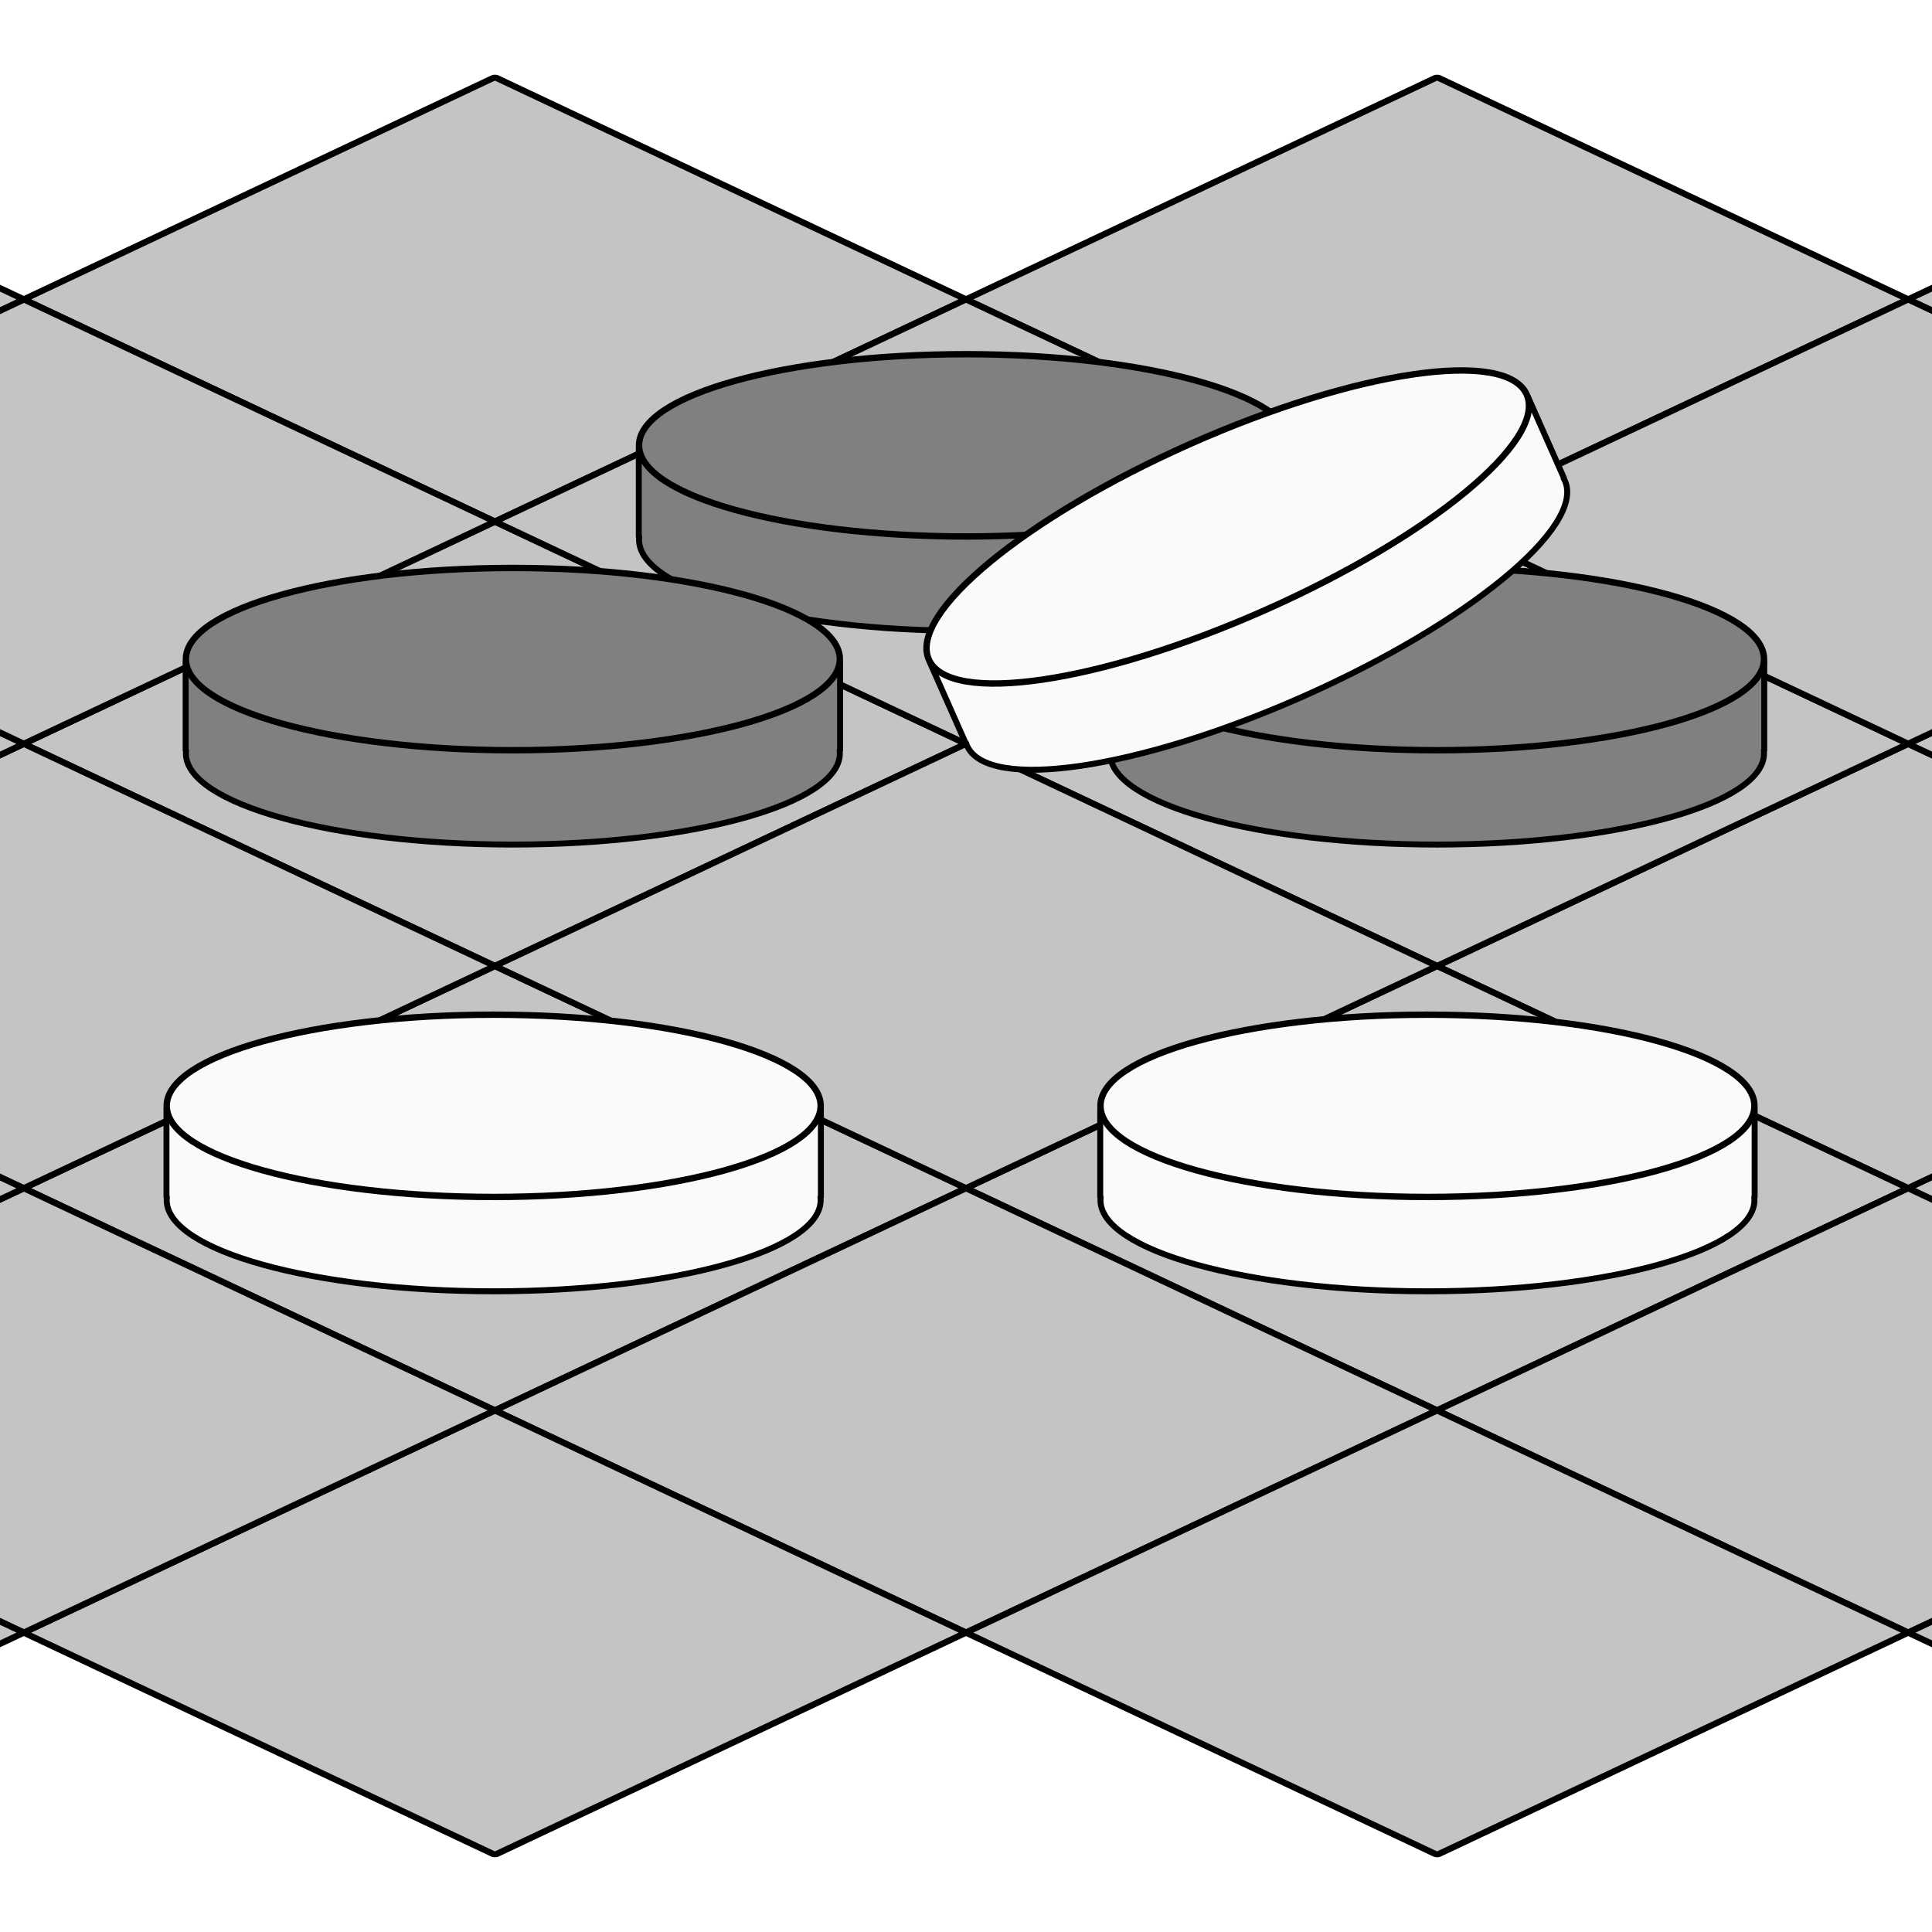
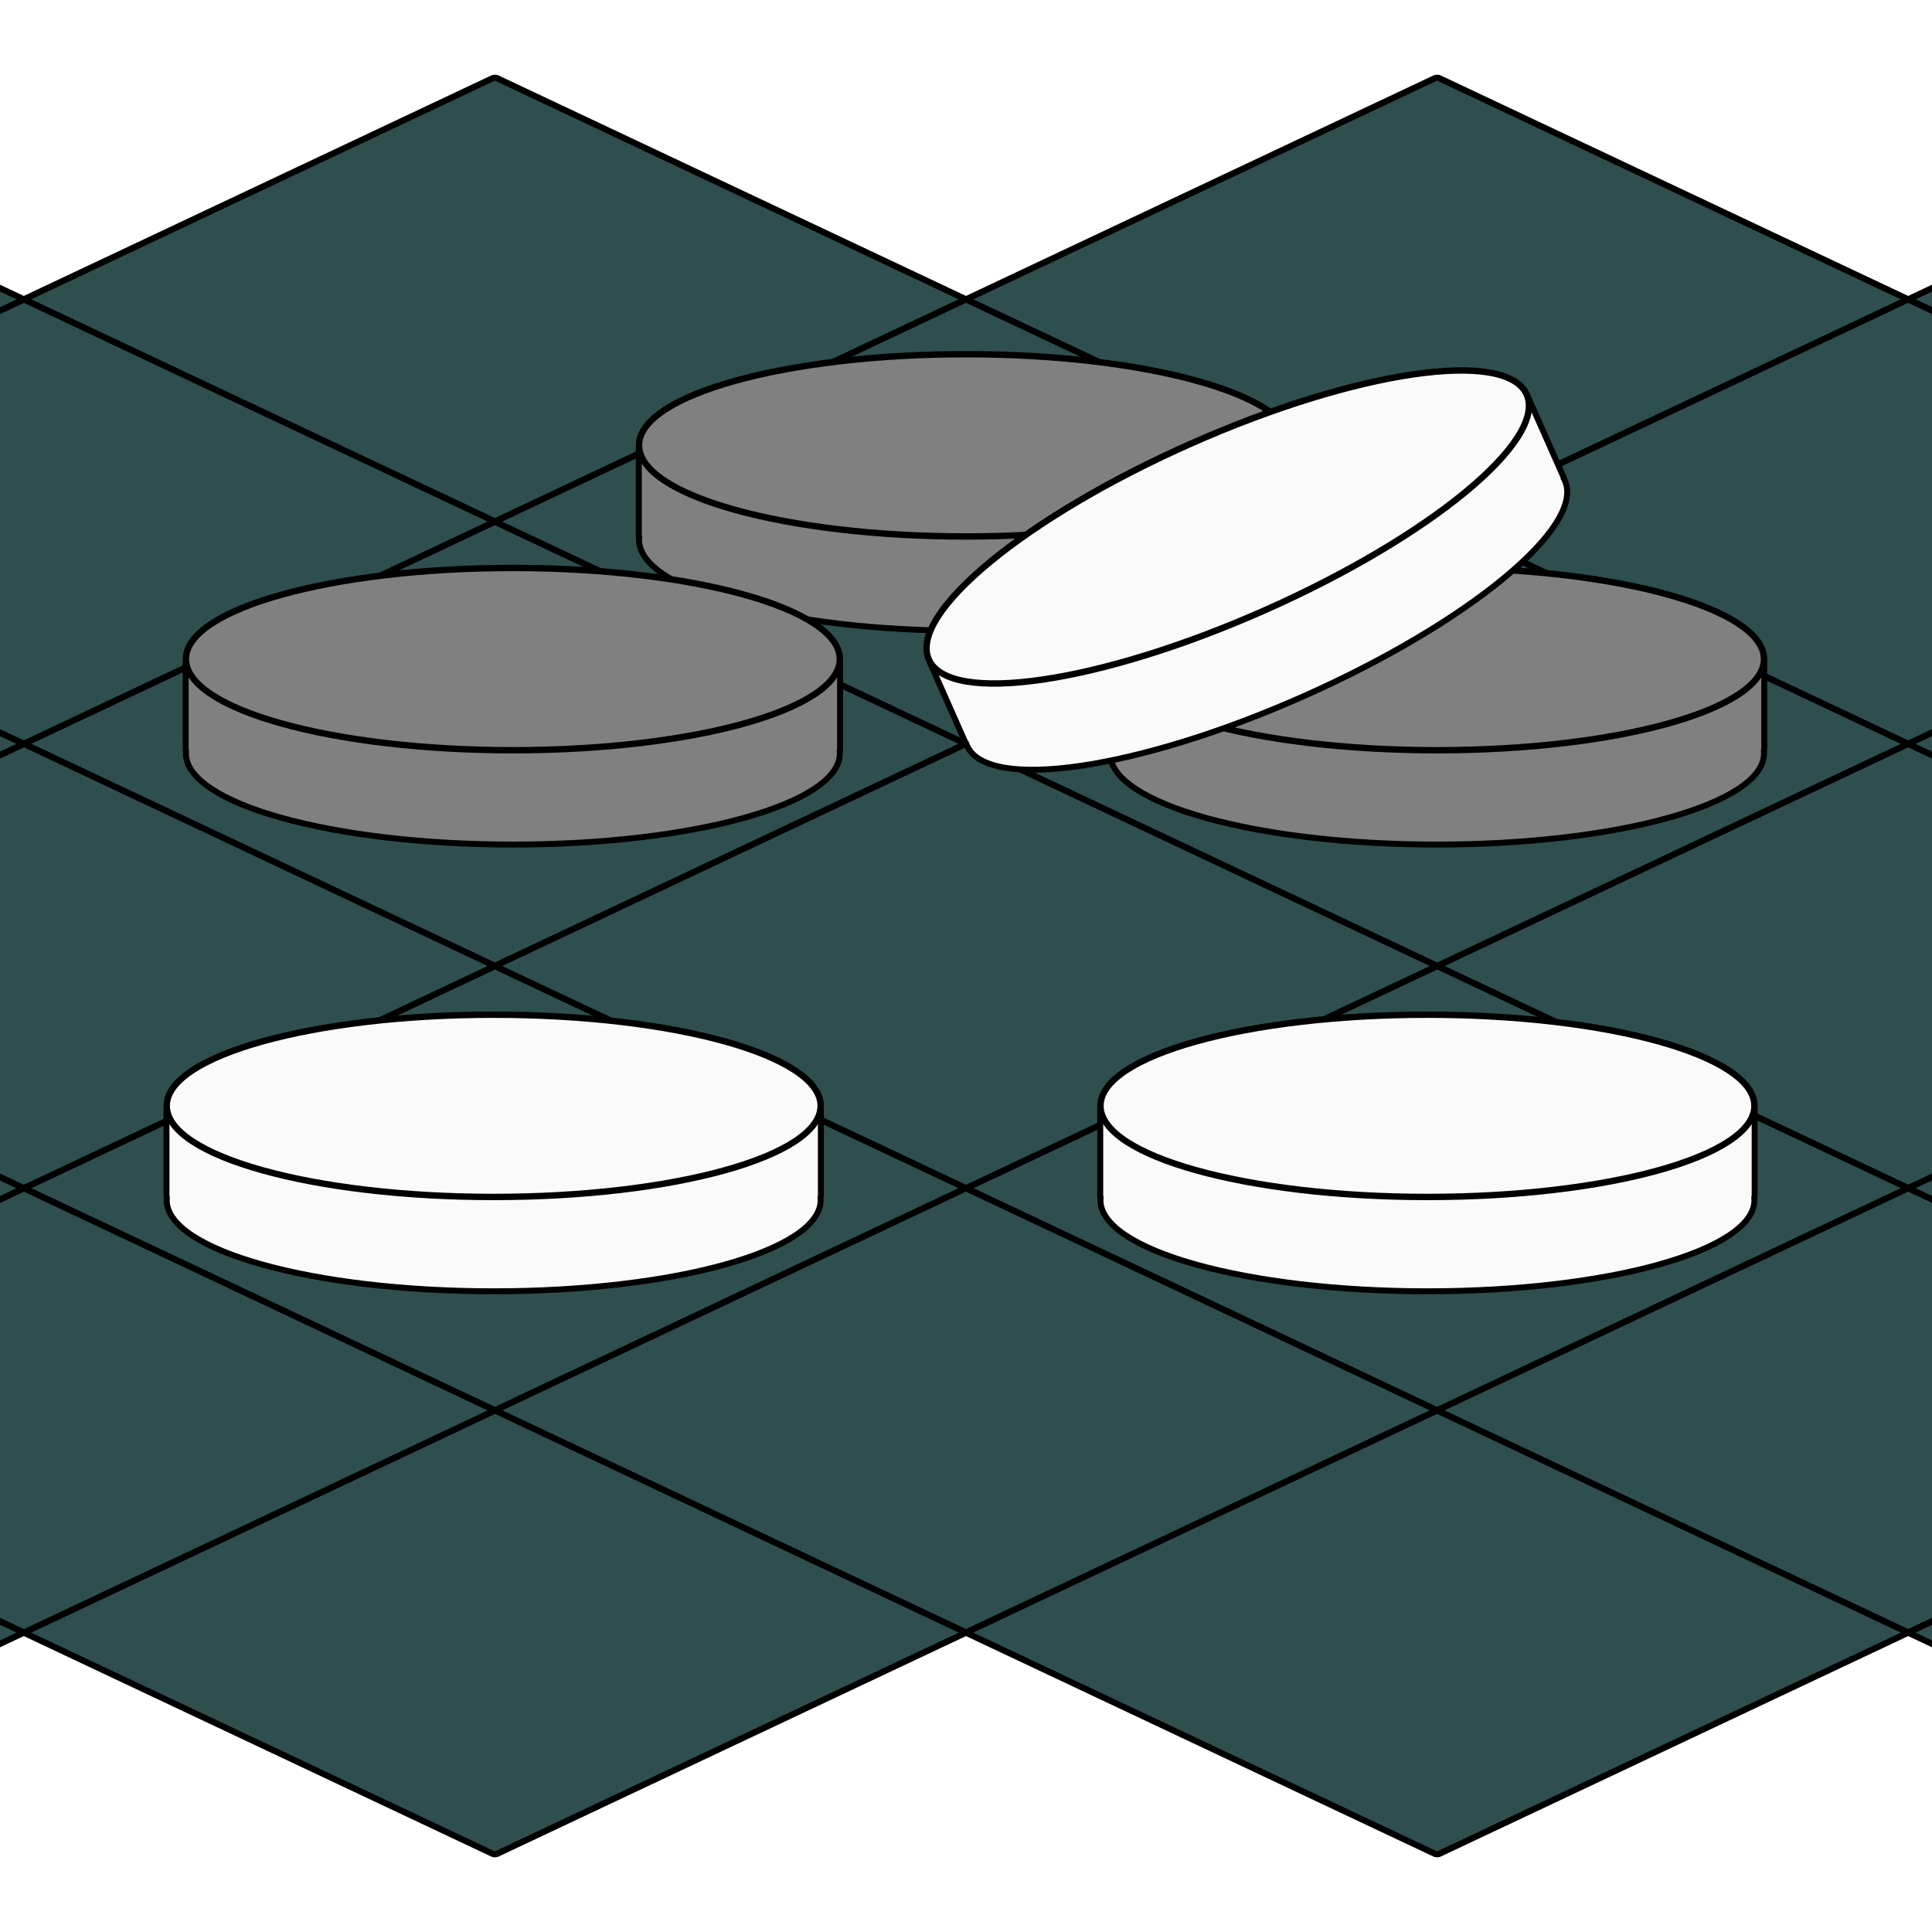
<svg xmlns="http://www.w3.org/2000/svg" width="1024" height="1024" viewBox="0 0 270.933 270.933" version="1.1" id="svg8">
  <defs id="defs2" />
  <g id="layer1">
-     <rect style="fill:#c4c4c4;fill-opacity:1;fill-rule:evenodd;stroke:#000000;stroke-width:1.138;stroke-linejoin:round;stroke-miterlimit:4;stroke-dasharray:none" id="rect934-7-2" width="73.044" height="73.044" x="-25.683" y="-124.097" transform="matrix(-0.904438,0.4266051,-0.904438,-0.4266051,0,0)" />
-     <rect style="fill:#c4c4c4;fill-opacity:1;fill-rule:evenodd;stroke:#000000;stroke-width:1.138;stroke-linejoin:round;stroke-miterlimit:4;stroke-dasharray:none" id="rect934-7-0" width="73.044" height="73.044" x="120.405" y="-270.185" transform="matrix(-0.904438,0.4266051,-0.904438,-0.4266051,0,0)" />
-     <rect style="fill:#c4c4c4;fill-opacity:1;fill-rule:evenodd;stroke:#000000;stroke-width:1.138;stroke-linejoin:round;stroke-miterlimit:4;stroke-dasharray:none" id="rect934-7-6" width="73.044" height="73.044" x="-171.77" y="-270.185" transform="matrix(-0.904438,0.4266051,-0.904438,-0.4266051,0,0)" />
-     <rect style="fill:#c4c4c4;fill-opacity:1;fill-rule:evenodd;stroke:#000000;stroke-width:1.138;stroke-linejoin:round;stroke-miterlimit:4;stroke-dasharray:none" id="rect934-7-54" width="73.044" height="73.044" x="-98.726" y="-197.141" transform="matrix(-0.904438,0.4266051,-0.904438,-0.4266051,0,0)" />
-     <rect style="fill:#c4c4c4;fill-opacity:1;fill-rule:evenodd;stroke:#000000;stroke-width:1.138;stroke-linejoin:round;stroke-miterlimit:4;stroke-dasharray:none" id="rect934-7-3" width="73.044" height="73.044" x="47.361" y="-197.141" transform="matrix(-0.904438,0.4266051,-0.904438,-0.4266051,0,0)" />
-     <rect style="fill:#c4c4c4;fill-opacity:1;fill-rule:evenodd;stroke:#000000;stroke-width:1.138;stroke-linejoin:round;stroke-miterlimit:4;stroke-dasharray:none" id="rect934" width="73.044" height="73.044" x="-25.683" y="-343.229" transform="matrix(-0.904438,0.4266051,-0.904438,-0.4266051,0,0)" />
-     <rect style="fill:#c4c4c4;fill-opacity:1;fill-rule:evenodd;stroke:#000000;stroke-width:1.138;stroke-linejoin:round;stroke-miterlimit:4;stroke-dasharray:none" id="rect934-7" width="73.044" height="73.044" x="-98.726" y="-343.229" transform="matrix(-0.904438,0.4266051,-0.904438,-0.4266051,0,0)" />
-     <rect style="fill:#c4c4c4;fill-opacity:1;fill-rule:evenodd;stroke:#000000;stroke-width:1.138;stroke-linejoin:round;stroke-miterlimit:4;stroke-dasharray:none" id="rect934-7-5" width="73.044" height="73.044" x="47.361" y="-343.229" transform="matrix(-0.904438,0.4266051,-0.904438,-0.4266051,0,0)" />
-     <rect style="fill:#c4c4c4;fill-opacity:1;fill-rule:evenodd;stroke:#000000;stroke-width:1.138;stroke-linejoin:round;stroke-miterlimit:4;stroke-dasharray:none" id="rect934-7-5-3" width="73.044" height="73.044" x="-25.683" y="-416.272" transform="matrix(-0.904438,0.4266051,-0.904438,-0.4266051,0,0)" />
-     <rect style="fill:#c4c4c4;fill-opacity:1;fill-rule:evenodd;stroke:#000000;stroke-width:1.138;stroke-linejoin:round;stroke-miterlimit:4;stroke-dasharray:none" id="rect934-7-5-3-8" width="73.044" height="73.044" x="-25.683" y="-270.185" transform="matrix(-0.904438,0.4266051,-0.904438,-0.4266051,0,0)" />
-     <rect style="fill:#c4c4c4;fill-opacity:1;fill-rule:evenodd;stroke:#000000;stroke-width:1.138;stroke-linejoin:round;stroke-miterlimit:4;stroke-dasharray:none" id="rect934-7-8" width="73.044" height="73.044" x="-98.726" y="-270.185" transform="matrix(-0.904438,0.4266051,-0.904438,-0.4266051,0,0)" />
-     <rect style="fill:#c4c4c4;fill-opacity:1;fill-rule:evenodd;stroke:#000000;stroke-width:1.138;stroke-linejoin:round;stroke-miterlimit:4;stroke-dasharray:none" id="rect934-7-8-3-1" width="73.044" height="73.044" x="47.361" y="-416.272" transform="matrix(-0.904438,0.4266051,-0.904438,-0.4266051,0,0)" />
-     <rect style="fill:#c4c4c4;fill-opacity:1;fill-rule:evenodd;stroke:#000000;stroke-width:1.138;stroke-linejoin:round;stroke-miterlimit:4;stroke-dasharray:none" id="rect934-7-8-3" width="73.044" height="73.044" x="-25.683" y="-197.141" transform="matrix(-0.904438,0.4266051,-0.904438,-0.4266051,0,0)" />
-     <rect style="fill:#c4c4c4;fill-opacity:1;fill-rule:evenodd;stroke:#000000;stroke-width:1.138;stroke-linejoin:round;stroke-miterlimit:4;stroke-dasharray:none" id="rect934-7-8-3-8" width="73.044" height="73.044" x="47.361" y="-270.185" transform="matrix(-0.904438,0.4266051,-0.904438,-0.4266051,0,0)" />
-     <rect style="fill:#c4c4c4;fill-opacity:1;fill-rule:evenodd;stroke:#000000;stroke-width:1.138;stroke-linejoin:round;stroke-miterlimit:4;stroke-dasharray:none" id="rect934-7-8-3-6" width="73.044" height="73.044" x="120.405" y="-343.229" transform="matrix(-0.904438,0.4266051,-0.904438,-0.4266051,0,0)" />
+     <rect style="fill:#2f4f4f;fill-opacity:1;fill-rule:evenodd;stroke:#000000;stroke-width:1.138;stroke-linejoin:round;stroke-miterlimit:4;stroke-dasharray:none" id="rect934-7-2" width="73.044" height="73.044" x="-25.683" y="-124.097" transform="matrix(-0.904438,0.4266051,-0.904438,-0.4266051,0,0)" />
+     <rect style="fill:#2f4f4f;fill-opacity:1;fill-rule:evenodd;stroke:#000000;stroke-width:1.138;stroke-linejoin:round;stroke-miterlimit:4;stroke-dasharray:none" id="rect934-7-0" width="73.044" height="73.044" x="120.405" y="-270.185" transform="matrix(-0.904438,0.4266051,-0.904438,-0.4266051,0,0)" />
+     <rect style="fill:#2f4f4f;fill-opacity:1;fill-rule:evenodd;stroke:#000000;stroke-width:1.138;stroke-linejoin:round;stroke-miterlimit:4;stroke-dasharray:none" id="rect934-7-6" width="73.044" height="73.044" x="-171.77" y="-270.185" transform="matrix(-0.904438,0.4266051,-0.904438,-0.4266051,0,0)" />
+     <rect style="fill:#2f4f4f;fill-opacity:1;fill-rule:evenodd;stroke:#000000;stroke-width:1.138;stroke-linejoin:round;stroke-miterlimit:4;stroke-dasharray:none" id="rect934-7-54" width="73.044" height="73.044" x="-98.726" y="-197.141" transform="matrix(-0.904438,0.4266051,-0.904438,-0.4266051,0,0)" />
+     <rect style="fill:#2f4f4f;fill-opacity:1;fill-rule:evenodd;stroke:#000000;stroke-width:1.138;stroke-linejoin:round;stroke-miterlimit:4;stroke-dasharray:none" id="rect934-7-3" width="73.044" height="73.044" x="47.361" y="-197.141" transform="matrix(-0.904438,0.4266051,-0.904438,-0.4266051,0,0)" />
+     <rect style="fill:#2f4f4f;fill-opacity:1;fill-rule:evenodd;stroke:#000000;stroke-width:1.138;stroke-linejoin:round;stroke-miterlimit:4;stroke-dasharray:none" id="rect934" width="73.044" height="73.044" x="-25.683" y="-343.229" transform="matrix(-0.904438,0.4266051,-0.904438,-0.4266051,0,0)" />
+     <rect style="fill:#2f4f4f;fill-opacity:1;fill-rule:evenodd;stroke:#000000;stroke-width:1.138;stroke-linejoin:round;stroke-miterlimit:4;stroke-dasharray:none" id="rect934-7" width="73.044" height="73.044" x="-98.726" y="-343.229" transform="matrix(-0.904438,0.4266051,-0.904438,-0.4266051,0,0)" />
+     <rect style="fill:#2f4f4f;fill-opacity:1;fill-rule:evenodd;stroke:#000000;stroke-width:1.138;stroke-linejoin:round;stroke-miterlimit:4;stroke-dasharray:none" id="rect934-7-5" width="73.044" height="73.044" x="47.361" y="-343.229" transform="matrix(-0.904438,0.4266051,-0.904438,-0.4266051,0,0)" />
+     <rect style="fill:#2f4f4f;fill-opacity:1;fill-rule:evenodd;stroke:#000000;stroke-width:1.138;stroke-linejoin:round;stroke-miterlimit:4;stroke-dasharray:none" id="rect934-7-5-3" width="73.044" height="73.044" x="-25.683" y="-416.272" transform="matrix(-0.904438,0.4266051,-0.904438,-0.4266051,0,0)" />
+     <rect style="fill:#2f4f4f;fill-opacity:1;fill-rule:evenodd;stroke:#000000;stroke-width:1.138;stroke-linejoin:round;stroke-miterlimit:4;stroke-dasharray:none" id="rect934-7-5-3-8" width="73.044" height="73.044" x="-25.683" y="-270.185" transform="matrix(-0.904438,0.4266051,-0.904438,-0.4266051,0,0)" />
+     <rect style="fill:#2f4f4f;fill-opacity:1;fill-rule:evenodd;stroke:#000000;stroke-width:1.138;stroke-linejoin:round;stroke-miterlimit:4;stroke-dasharray:none" id="rect934-7-8" width="73.044" height="73.044" x="-98.726" y="-270.185" transform="matrix(-0.904438,0.4266051,-0.904438,-0.4266051,0,0)" />
+     <rect style="fill:#2f4f4f;fill-opacity:1;fill-rule:evenodd;stroke:#000000;stroke-width:1.138;stroke-linejoin:round;stroke-miterlimit:4;stroke-dasharray:none" id="rect934-7-8-3-1" width="73.044" height="73.044" x="47.361" y="-416.272" transform="matrix(-0.904438,0.4266051,-0.904438,-0.4266051,0,0)" />
+     <rect style="fill:#2f4f4f;fill-opacity:1;fill-rule:evenodd;stroke:#000000;stroke-width:1.138;stroke-linejoin:round;stroke-miterlimit:4;stroke-dasharray:none" id="rect934-7-8-3" width="73.044" height="73.044" x="-25.683" y="-197.141" transform="matrix(-0.904438,0.4266051,-0.904438,-0.4266051,0,0)" />
+     <rect style="fill:#2f4f4f;fill-opacity:1;fill-rule:evenodd;stroke:#000000;stroke-width:1.138;stroke-linejoin:round;stroke-miterlimit:4;stroke-dasharray:none" id="rect934-7-8-3-8" width="73.044" height="73.044" x="47.361" y="-270.185" transform="matrix(-0.904438,0.4266051,-0.904438,-0.4266051,0,0)" />
+     <rect style="fill:#2f4f4f;fill-opacity:1;fill-rule:evenodd;stroke:#000000;stroke-width:1.138;stroke-linejoin:round;stroke-miterlimit:4;stroke-dasharray:none" id="rect934-7-8-3-6" width="73.044" height="73.044" x="120.405" y="-343.229" transform="matrix(-0.904438,0.4266051,-0.904438,-0.4266051,0,0)" />
    <g id="g861-0" transform="translate(36.24791,-69.84055)" style="fill:#808080;fill-opacity:1">
      <path id="rect835-4" style="fill:#808080;fill-opacity:1;fill-rule:evenodd;stroke:#000000;stroke-width:3.154;stroke-linejoin:round;stroke-miterlimit:4;stroke-dasharray:none" d="m 201.576,501.576 v 46.848 h 0.213 A 173.304,48.304 0 0 0 201.695,550 173.304,48.304 0 0 0 375,598.305 173.304,48.304 0 0 0 548.305,550 a 173.304,48.304 0 0 0 -0.094,-1.576 h 0.213 v -46.848 z" transform="scale(0.2645833)" />
      <ellipse style="fill:#808080;fill-opacity:1;fill-rule:evenodd;stroke:#000000;stroke-width:0.897;stroke-linejoin:round;stroke-miterlimit:4;stroke-dasharray:none" id="path833-8" cx="99.219" cy="132.292" rx="45.853" ry="12.78" />
    </g>
-     <rect style="fill:#c4c4c4;fill-opacity:1;fill-rule:evenodd;stroke:#000000;stroke-width:1.138;stroke-linejoin:round;stroke-miterlimit:4;stroke-dasharray:none" id="rect934-7-9" width="73.044" height="73.044" x="193.449" y="-343.229" transform="matrix(-0.904438,0.4266051,-0.904438,-0.4266051,0,0)" />
-     <rect style="fill:#c4c4c4;fill-opacity:1;fill-rule:evenodd;stroke:#000000;stroke-width:1.138;stroke-linejoin:round;stroke-miterlimit:4;stroke-dasharray:none" id="rect934-7-05" width="73.044" height="73.044" x="120.405" y="-416.272" transform="matrix(-0.904438,0.4266051,-0.904438,-0.4266051,0,0)" />
-     <rect style="fill:#c4c4c4;fill-opacity:1;fill-rule:evenodd;stroke:#000000;stroke-width:1.138;stroke-linejoin:round;stroke-miterlimit:4;stroke-dasharray:none" id="rect934-7-94" width="73.044" height="73.044" x="47.361" y="-489.316" transform="matrix(-0.904438,0.4266051,-0.904438,-0.4266051,0,0)" />
-     <rect style="fill:#c4c4c4;fill-opacity:1;fill-rule:evenodd;stroke:#000000;stroke-width:1.138;stroke-linejoin:round;stroke-miterlimit:4;stroke-dasharray:none" id="rect934-7-94-2" width="73.044" height="73.044" x="193.449" y="-270.185" transform="matrix(-0.904438,0.4266051,-0.904438,-0.4266051,0,0)" />
-     <rect style="fill:#c4c4c4;fill-opacity:1;fill-rule:evenodd;stroke:#000000;stroke-width:1.138;stroke-linejoin:round;stroke-miterlimit:4;stroke-dasharray:none" id="rect934-7-94-24" width="73.044" height="73.044" x="266.492" y="-270.185" transform="matrix(-0.904438,0.4266051,-0.904438,-0.4266051,0,0)" />
-     <rect style="fill:#c4c4c4;fill-opacity:1;fill-rule:evenodd;stroke:#000000;stroke-width:1.138;stroke-linejoin:round;stroke-miterlimit:4;stroke-dasharray:none" id="rect934-7-94-7" width="73.044" height="73.044" x="193.449" y="-197.141" transform="matrix(-0.904438,0.4266051,-0.904438,-0.4266051,0,0)" />
-     <rect style="fill:#c4c4c4;fill-opacity:1;fill-rule:evenodd;stroke:#000000;stroke-width:1.138;stroke-linejoin:round;stroke-miterlimit:4;stroke-dasharray:none" id="rect934-7-94-75" width="73.044" height="73.044" x="120.405" y="-197.141" transform="matrix(-0.904438,0.4266051,-0.904438,-0.4266051,0,0)" />
-     <rect style="fill:#c4c4c4;fill-opacity:1;fill-rule:evenodd;stroke:#000000;stroke-width:1.138;stroke-linejoin:round;stroke-miterlimit:4;stroke-dasharray:none" id="rect934-7-94-4" width="73.044" height="73.044" x="120.405" y="-124.097" transform="matrix(-0.904438,0.4266051,-0.904438,-0.4266051,0,0)" />
-     <rect style="fill:#c4c4c4;fill-opacity:1;fill-rule:evenodd;stroke:#000000;stroke-width:1.138;stroke-linejoin:round;stroke-miterlimit:4;stroke-dasharray:none" id="rect934-7-94-8" width="73.044" height="73.044" x="47.361" y="-124.097" transform="matrix(-0.904438,0.4266051,-0.904438,-0.4266051,0,0)" />
-     <rect style="fill:#c4c4c4;fill-opacity:1;fill-rule:evenodd;stroke:#000000;stroke-width:1.138;stroke-linejoin:round;stroke-miterlimit:4;stroke-dasharray:none" id="rect934-7-94-1" width="73.044" height="73.044" x="47.361" y="-51.054" transform="matrix(-0.904438,0.4266051,-0.904438,-0.4266051,0,0)" />
+     <rect style="fill:#2f4f4f;fill-opacity:1;fill-rule:evenodd;stroke:#000000;stroke-width:1.138;stroke-linejoin:round;stroke-miterlimit:4;stroke-dasharray:none" id="rect934-7-9" width="73.044" height="73.044" x="193.449" y="-343.229" transform="matrix(-0.904438,0.4266051,-0.904438,-0.4266051,0,0)" />
+     <rect style="fill:#2f4f4f;fill-opacity:1;fill-rule:evenodd;stroke:#000000;stroke-width:1.138;stroke-linejoin:round;stroke-miterlimit:4;stroke-dasharray:none" id="rect934-7-05" width="73.044" height="73.044" x="120.405" y="-416.272" transform="matrix(-0.904438,0.4266051,-0.904438,-0.4266051,0,0)" />
+     <rect style="fill:#2f4f4f;fill-opacity:1;fill-rule:evenodd;stroke:#000000;stroke-width:1.138;stroke-linejoin:round;stroke-miterlimit:4;stroke-dasharray:none" id="rect934-7-94" width="73.044" height="73.044" x="47.361" y="-489.316" transform="matrix(-0.904438,0.4266051,-0.904438,-0.4266051,0,0)" />
+     <rect style="fill:#2f4f4f;fill-opacity:1;fill-rule:evenodd;stroke:#000000;stroke-width:1.138;stroke-linejoin:round;stroke-miterlimit:4;stroke-dasharray:none" id="rect934-7-94-2" width="73.044" height="73.044" x="193.449" y="-270.185" transform="matrix(-0.904438,0.4266051,-0.904438,-0.4266051,0,0)" />
+     <rect style="fill:#2f4f4f;fill-opacity:1;fill-rule:evenodd;stroke:#000000;stroke-width:1.138;stroke-linejoin:round;stroke-miterlimit:4;stroke-dasharray:none" id="rect934-7-94-24" width="73.044" height="73.044" x="266.492" y="-270.185" transform="matrix(-0.904438,0.4266051,-0.904438,-0.4266051,0,0)" />
+     <rect style="fill:#2f4f4f;fill-opacity:1;fill-rule:evenodd;stroke:#000000;stroke-width:1.138;stroke-linejoin:round;stroke-miterlimit:4;stroke-dasharray:none" id="rect934-7-94-7" width="73.044" height="73.044" x="193.449" y="-197.141" transform="matrix(-0.904438,0.4266051,-0.904438,-0.4266051,0,0)" />
+     <rect style="fill:#2f4f4f;fill-opacity:1;fill-rule:evenodd;stroke:#000000;stroke-width:1.138;stroke-linejoin:round;stroke-miterlimit:4;stroke-dasharray:none" id="rect934-7-94-75" width="73.044" height="73.044" x="120.405" y="-197.141" transform="matrix(-0.904438,0.4266051,-0.904438,-0.4266051,0,0)" />
+     <rect style="fill:#2f4f4f;fill-opacity:1;fill-rule:evenodd;stroke:#000000;stroke-width:1.138;stroke-linejoin:round;stroke-miterlimit:4;stroke-dasharray:none" id="rect934-7-94-4" width="73.044" height="73.044" x="120.405" y="-124.097" transform="matrix(-0.904438,0.4266051,-0.904438,-0.4266051,0,0)" />
+     <rect style="fill:#2f4f4f;fill-opacity:1;fill-rule:evenodd;stroke:#000000;stroke-width:1.138;stroke-linejoin:round;stroke-miterlimit:4;stroke-dasharray:none" id="rect934-7-94-8" width="73.044" height="73.044" x="47.361" y="-124.097" transform="matrix(-0.904438,0.4266051,-0.904438,-0.4266051,0,0)" />
+     <rect style="fill:#2f4f4f;fill-opacity:1;fill-rule:evenodd;stroke:#000000;stroke-width:1.138;stroke-linejoin:round;stroke-miterlimit:4;stroke-dasharray:none" id="rect934-7-94-1" width="73.044" height="73.044" x="47.361" y="-51.054" transform="matrix(-0.904438,0.4266051,-0.904438,-0.4266051,0,0)" />
    <g id="g861-7-4" transform="translate(-29.98713,22.78383)" style="fill:#fafafa;fill-opacity:1">
      <path id="rect835-7-3" style="fill:#fafafa;fill-opacity:1;fill-rule:evenodd;stroke:#000000;stroke-width:3.154;stroke-linejoin:round;stroke-miterlimit:4;stroke-dasharray:none" d="m 201.576,501.576 v 46.848 h 0.213 A 173.304,48.304 0 0 0 201.695,550 173.304,48.304 0 0 0 375,598.305 173.304,48.304 0 0 0 548.305,550 a 173.304,48.304 0 0 0 -0.094,-1.576 h 0.213 v -46.848 z" transform="scale(0.2645833)" />
      <ellipse style="fill:#fafafa;fill-opacity:1;fill-rule:evenodd;stroke:#000000;stroke-width:0.897;stroke-linejoin:round;stroke-miterlimit:4;stroke-dasharray:none" id="path833-6-0" cx="99.219" cy="132.292" rx="45.853" ry="12.78" />
    </g>
    <g id="g861-7" transform="translate(100.9582,22.78383)" style="fill:#fafafa;fill-opacity:1">
      <path id="rect835-7" style="fill:#fafafa;fill-opacity:1;fill-rule:evenodd;stroke:#000000;stroke-width:3.154;stroke-linejoin:round;stroke-miterlimit:4;stroke-dasharray:none" d="m 201.576,501.576 v 46.848 h 0.213 A 173.304,48.304 0 0 0 201.695,550 173.304,48.304 0 0 0 375,598.305 173.304,48.304 0 0 0 548.305,550 a 173.304,48.304 0 0 0 -0.094,-1.576 h 0.213 v -46.848 z" transform="scale(0.2645833)" />
      <ellipse style="fill:#fafafa;fill-opacity:1;fill-rule:evenodd;stroke:#000000;stroke-width:0.897;stroke-linejoin:round;stroke-miterlimit:4;stroke-dasharray:none" id="path833-6" cx="99.219" cy="132.292" rx="45.853" ry="12.78" />
    </g>
    <g id="g861" transform="translate(-27.29693,-39.86464)" style="fill:#808080;fill-opacity:1">
      <path id="rect835" style="fill:#808080;fill-opacity:1;fill-rule:evenodd;stroke:#000000;stroke-width:3.154;stroke-linejoin:round;stroke-miterlimit:4;stroke-dasharray:none" d="m 201.576,501.576 v 46.848 h 0.213 A 173.304,48.304 0 0 0 201.695,550 173.304,48.304 0 0 0 375,598.305 173.304,48.304 0 0 0 548.305,550 a 173.304,48.304 0 0 0 -0.094,-1.576 h 0.213 v -46.848 z" transform="scale(0.2645833)" />
      <ellipse style="fill:#808080;fill-opacity:1;fill-rule:evenodd;stroke:#000000;stroke-width:0.897;stroke-linejoin:round;stroke-miterlimit:4;stroke-dasharray:none" id="path833" cx="99.219" cy="132.292" rx="45.853" ry="12.78" />
    </g>
    <g id="g861-0-8" transform="translate(102.3045,-39.86464)" style="fill:#808080;fill-opacity:1">
      <path id="rect835-4-8" style="fill:#808080;fill-opacity:1;fill-rule:evenodd;stroke:#000000;stroke-width:3.154;stroke-linejoin:round;stroke-miterlimit:4;stroke-dasharray:none" d="m 201.576,501.576 v 46.848 h 0.213 A 173.304,48.304 0 0 0 201.695,550 173.304,48.304 0 0 0 375,598.305 173.304,48.304 0 0 0 548.305,550 a 173.304,48.304 0 0 0 -0.094,-1.576 h 0.213 v -46.848 z" transform="scale(0.2645833)" />
      <ellipse style="fill:#808080;fill-opacity:1;fill-rule:evenodd;stroke:#000000;stroke-width:0.897;stroke-linejoin:round;stroke-miterlimit:4;stroke-dasharray:none" id="path833-8-9" cx="99.219" cy="132.292" rx="45.853" ry="12.78" />
    </g>
    <g id="g861-5" transform="rotate(-23.90522,-2.216616,-69.21353)" style="fill:#fafafa;fill-opacity:1">
      <path id="rect835-74" style="fill:#fafafa;fill-opacity:1;fill-rule:evenodd;stroke:#000000;stroke-width:3.154;stroke-linejoin:round;stroke-miterlimit:4;stroke-dasharray:none" d="m 201.576,501.576 v 46.848 h 0.213 A 173.304,48.304 0 0 0 201.695,550 173.304,48.304 0 0 0 375,598.305 173.304,48.304 0 0 0 548.305,550 a 173.304,48.304 0 0 0 -0.094,-1.576 h 0.213 v -46.848 z" transform="scale(0.2645833)" />
      <ellipse style="fill:#fafafa;fill-opacity:1;fill-rule:evenodd;stroke:#000000;stroke-width:0.897;stroke-linejoin:round;stroke-miterlimit:4;stroke-dasharray:none" id="path833-1" cx="99.219" cy="132.292" rx="45.853" ry="12.78" />
    </g>
  </g>
</svg>
